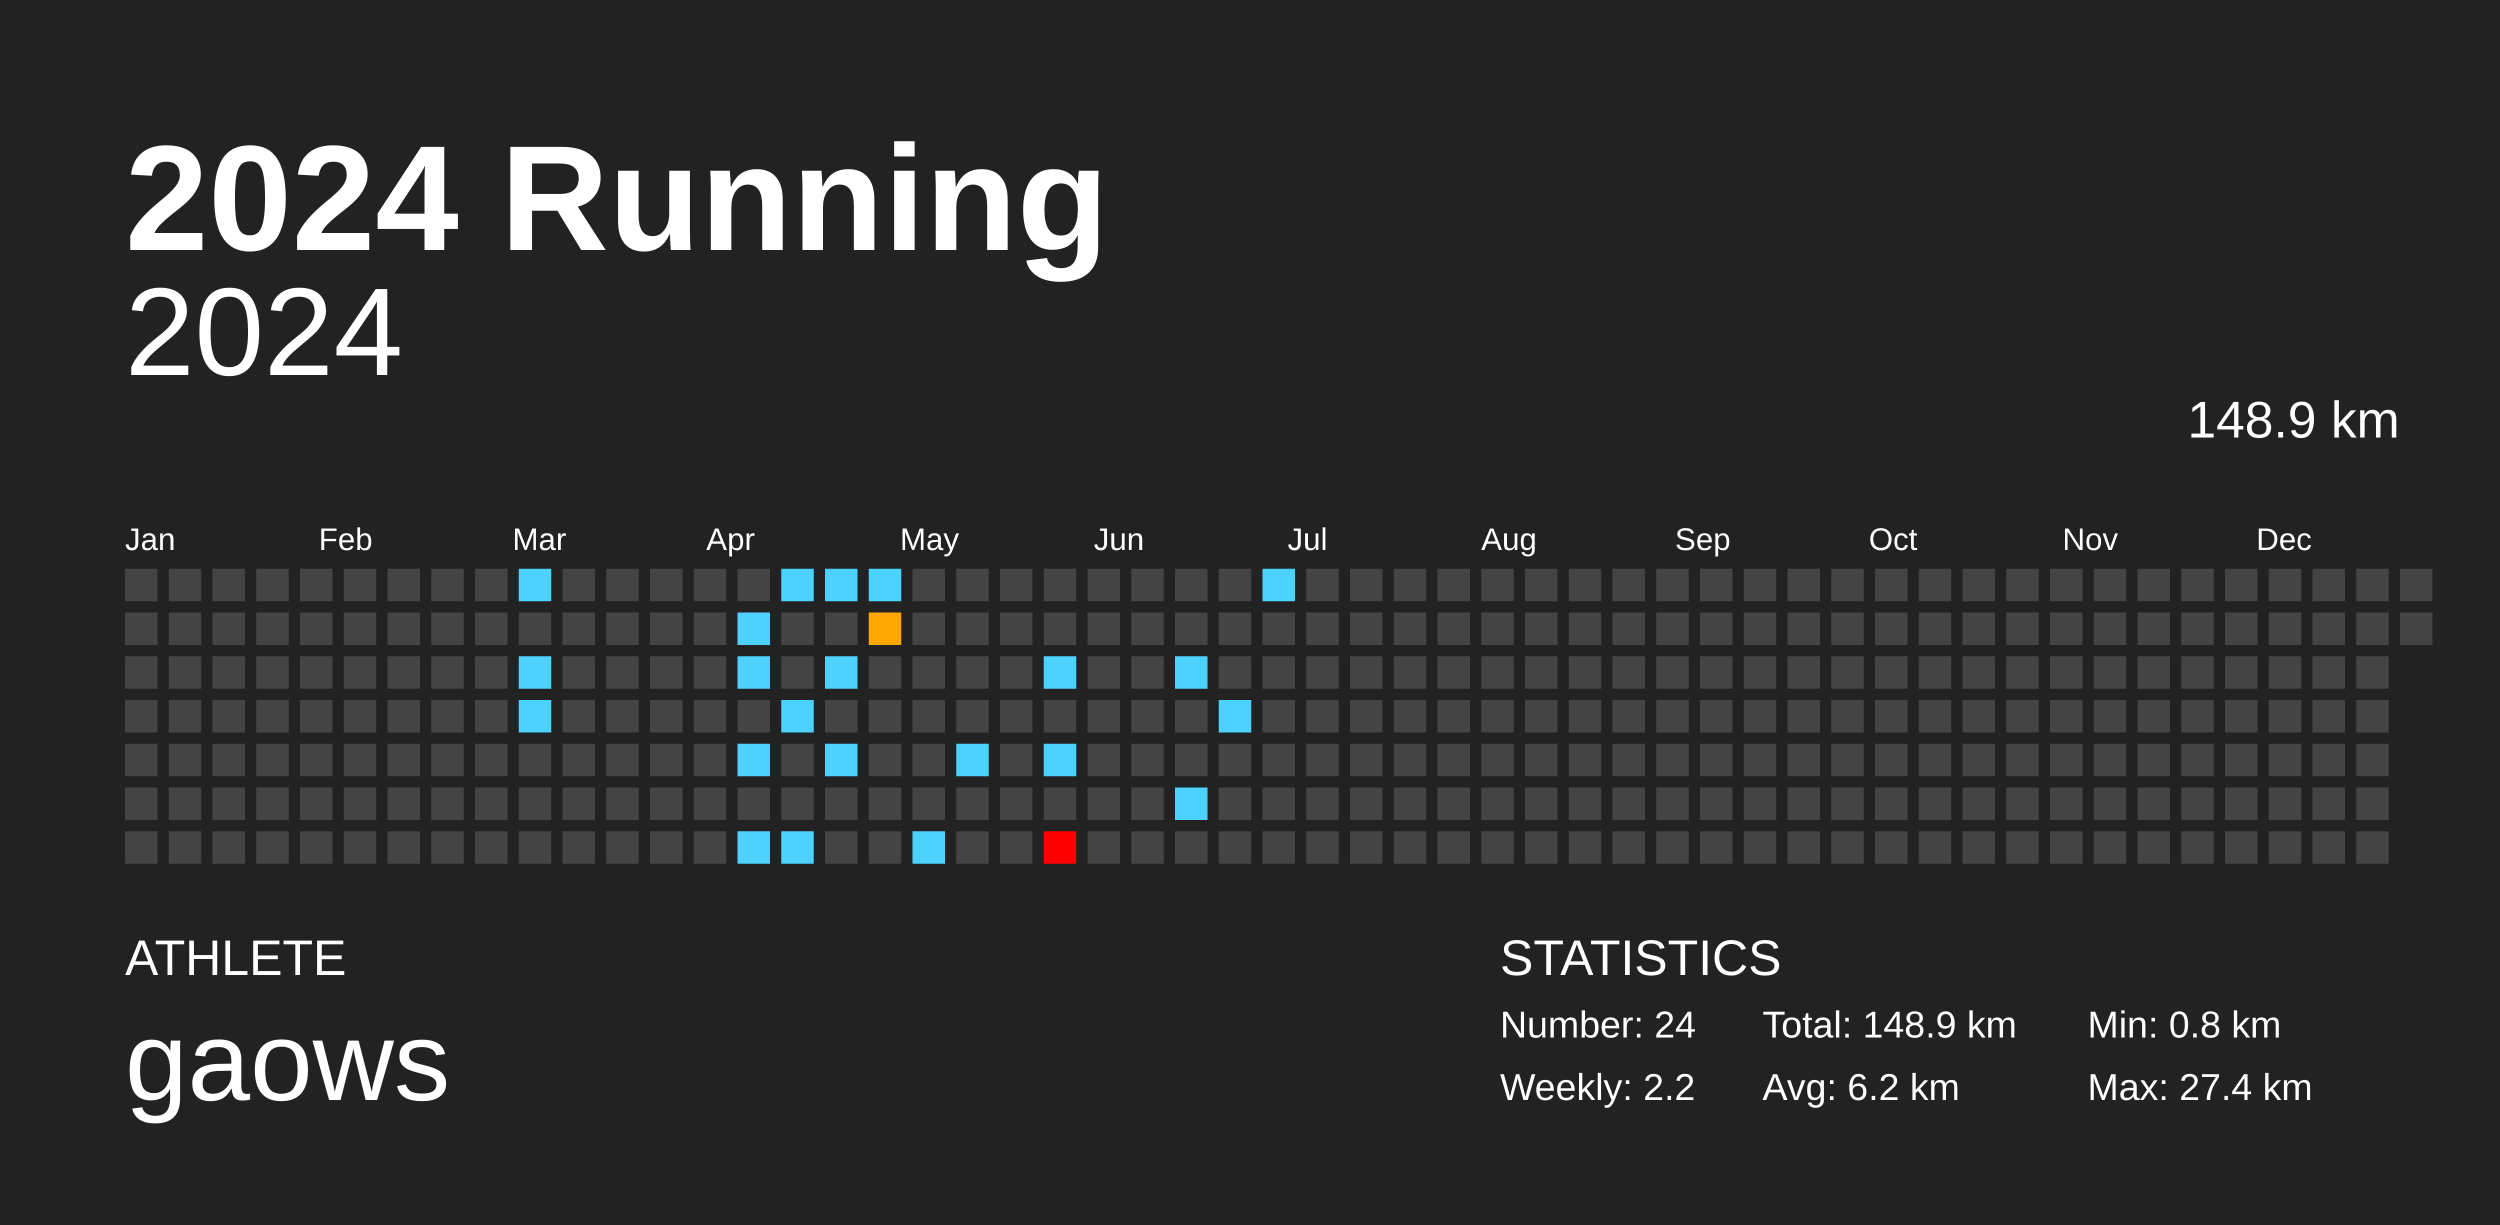
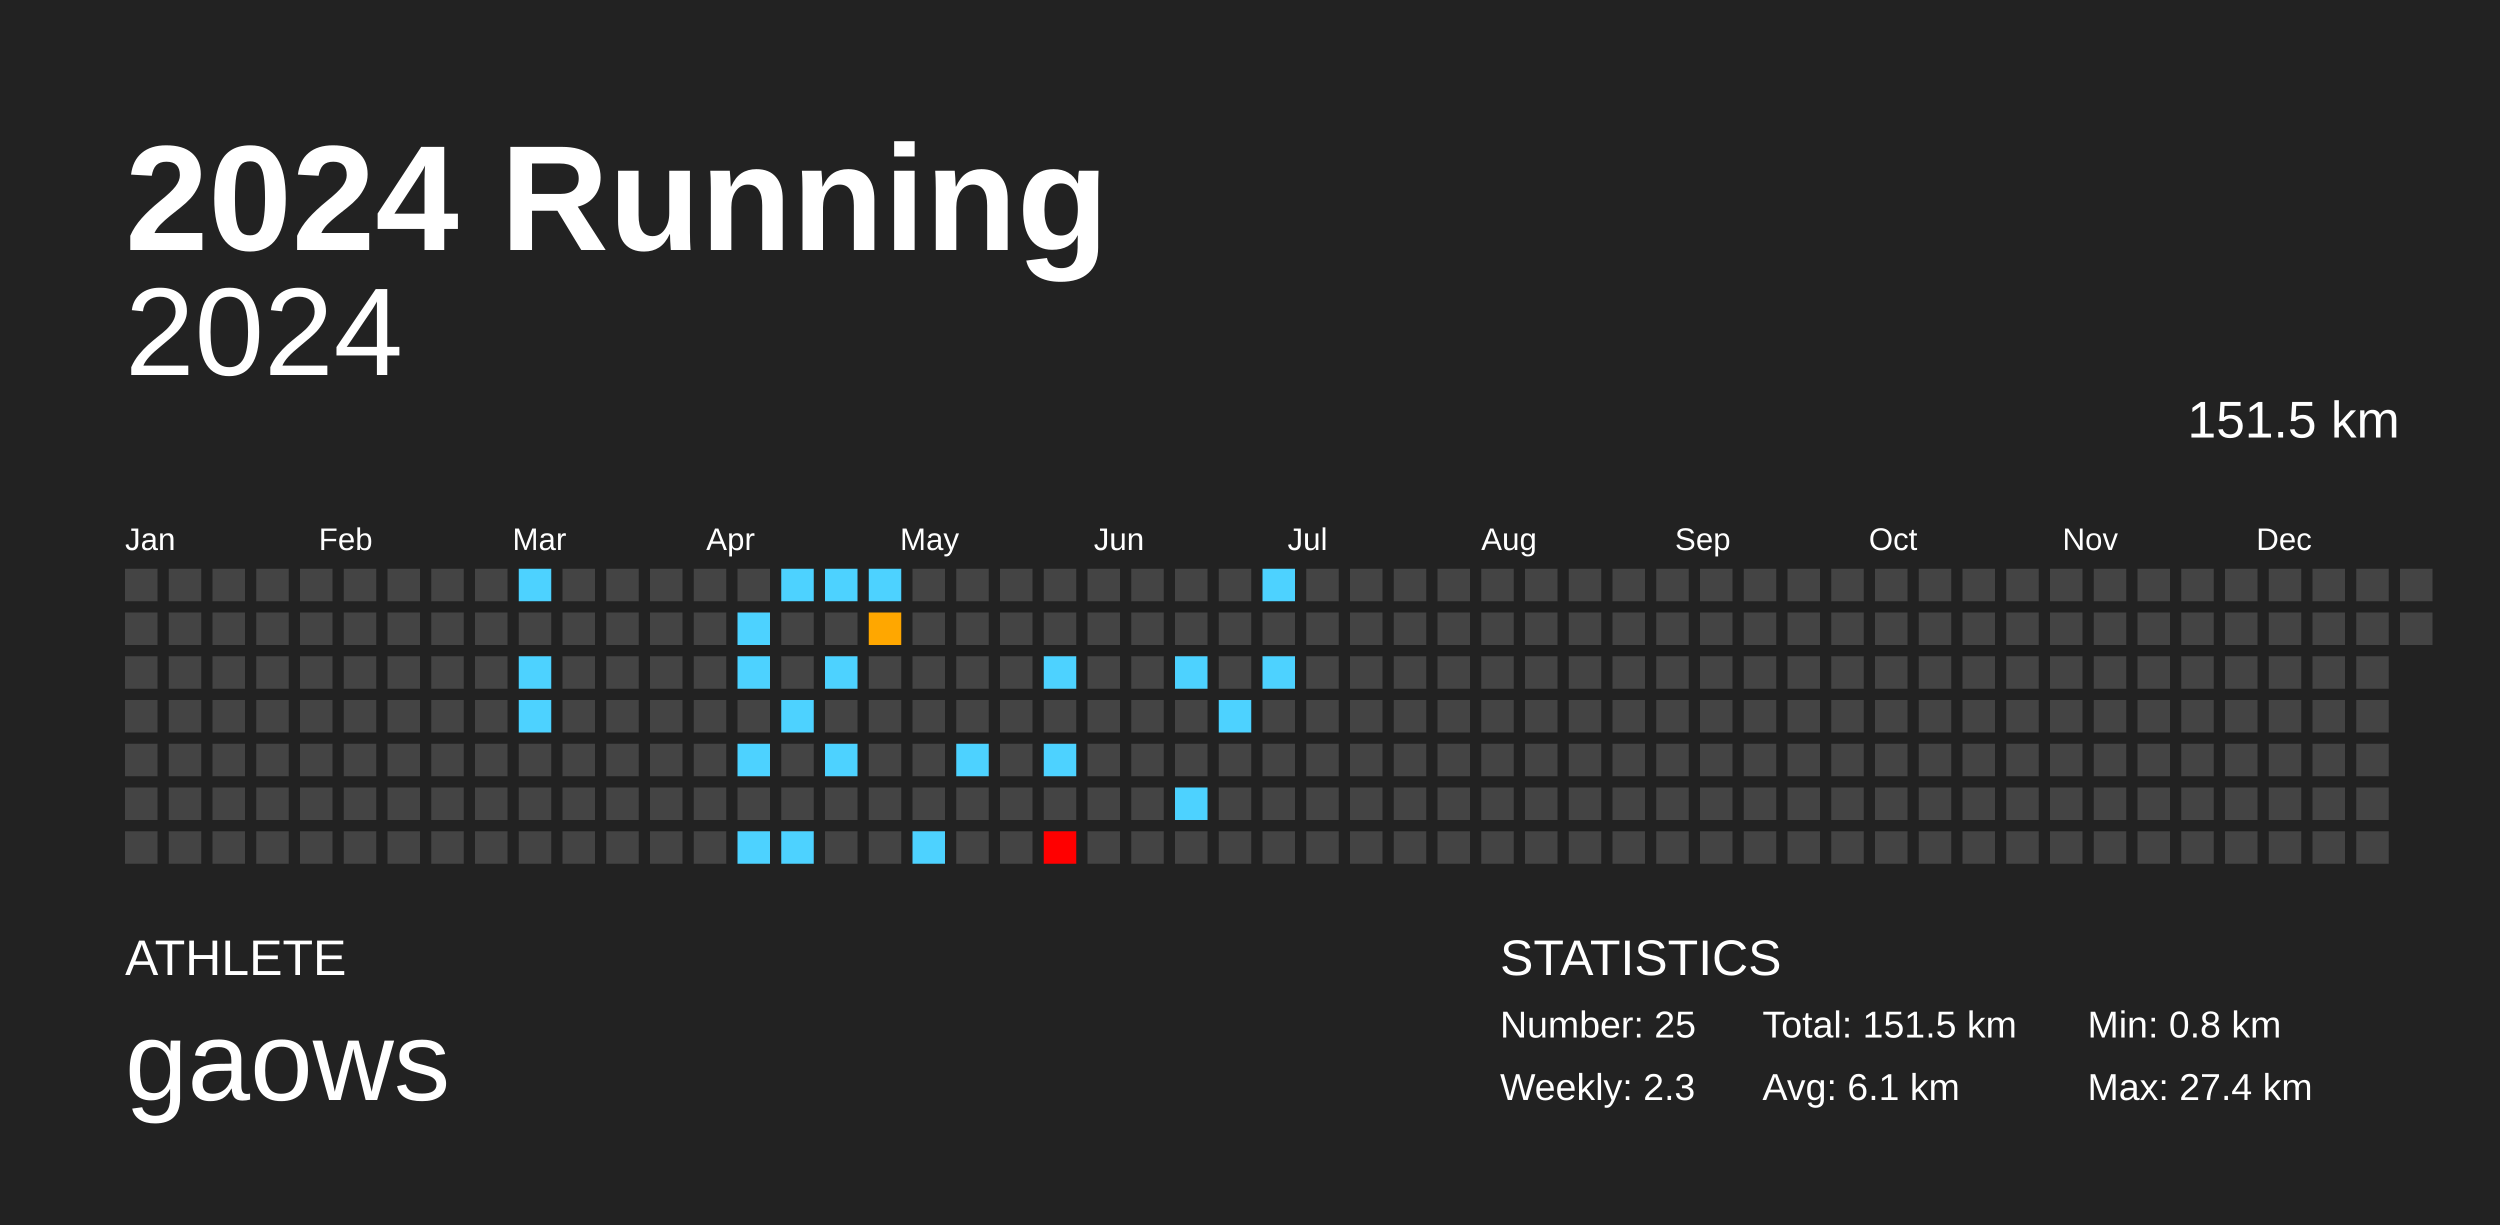
<svg xmlns="http://www.w3.org/2000/svg" baseProfile="full" height="98mm" version="1.1" viewBox="0,0,200,98" width="200mm">
  <defs />
  <rect fill="#222222" height="98" width="200" x="0" y="0" />
  <text fill="#FFFFFF" style="font-size:12px; font-family:Arial; font-weight:bold;" x="10" y="20">2024 Running</text>
  <text fill="#FFFFFF" style="font-size:4px; font-family:Arial" x="10" y="78">ATHLETE</text>
  <text fill="#FFFFFF" style="font-size:9px; font-family:Arial" x="10" y="88">gaows</text>
  <text fill="#FFFFFF" style="font-size:4px; font-family:Arial" x="120" y="78">STATISTICS</text>
-   <text fill="#FFFFFF" style="font-size:3px; font-family:Arial" x="120" y="83">Number: 24</text>
-   <text fill="#FFFFFF" style="font-size:3px; font-family:Arial" x="120" y="88">Weekly: 2.2</text>
-   <text fill="#FFFFFF" style="font-size:3px; font-family:Arial" x="141" y="83">Total: 148.9 km</text>
-   <text fill="#FFFFFF" style="font-size:3px; font-family:Arial" x="141" y="88">Avg: 6.2 km</text>
+   <text fill="#FFFFFF" style="font-size:3px; font-family:Arial" x="120" y="83">Number: 25</text>
+   <text fill="#FFFFFF" style="font-size:3px; font-family:Arial" x="120" y="88">Weekly: 2.3</text>
+   <text fill="#FFFFFF" style="font-size:3px; font-family:Arial" x="141" y="83">Total: 151.5 km</text>
+   <text fill="#FFFFFF" style="font-size:3px; font-family:Arial" x="141" y="88">Avg: 6.1 km</text>
  <text fill="#FFFFFF" style="font-size:3px; font-family:Arial" x="167" y="83">Min: 0.8 km</text>
  <text fill="#FFFFFF" style="font-size:3px; font-family:Arial" x="167" y="88">Max: 27.4 km</text>
  <text alignment-baseline="hanging" fill="#FFFFFF" style="font-size:10.0px; font-family:Arial;" x="10" y="30">2024</text>
-   <text alignment-baseline="hanging" fill="#FFFFFF" style="font-size:4.125px; font-family:Arial;" x="175" y="35">148.9 km</text>
+   <text alignment-baseline="hanging" fill="#FFFFFF" style="font-size:4.125px; font-family:Arial;" x="175" y="35">151.5 km</text>
  <text fill="#FFFFFF" style="font-size:2.5px; font-family:Arial" x="10.0" y="44">Jan</text>
  <text fill="#FFFFFF" style="font-size:2.5px; font-family:Arial" x="25.5" y="44">Feb</text>
  <text fill="#FFFFFF" style="font-size:2.5px; font-family:Arial" x="41.0" y="44">Mar</text>
  <text fill="#FFFFFF" style="font-size:2.5px; font-family:Arial" x="56.5" y="44">Apr</text>
  <text fill="#FFFFFF" style="font-size:2.5px; font-family:Arial" x="72.0" y="44">May</text>
  <text fill="#FFFFFF" style="font-size:2.5px; font-family:Arial" x="87.5" y="44">Jun</text>
  <text fill="#FFFFFF" style="font-size:2.5px; font-family:Arial" x="103.0" y="44">Jul</text>
  <text fill="#FFFFFF" style="font-size:2.5px; font-family:Arial" x="118.5" y="44">Aug</text>
  <text fill="#FFFFFF" style="font-size:2.5px; font-family:Arial" x="134.0" y="44">Sep</text>
  <text fill="#FFFFFF" style="font-size:2.5px; font-family:Arial" x="149.5" y="44">Oct</text>
  <text fill="#FFFFFF" style="font-size:2.5px; font-family:Arial" x="165.0" y="44">Nov</text>
  <text fill="#FFFFFF" style="font-size:2.5px; font-family:Arial" x="180.5" y="44">Dec</text>
  <rect fill="#444444" height="2.6" width="2.6" x="10.0" y="45.5" />
  <rect fill="#444444" height="2.6" width="2.6" x="10.0" y="49.0" />
  <rect fill="#444444" height="2.6" width="2.6" x="10.0" y="52.5" />
  <rect fill="#444444" height="2.6" width="2.6" x="10.0" y="56.0" />
  <rect fill="#444444" height="2.6" width="2.6" x="10.0" y="59.5" />
  <rect fill="#444444" height="2.6" width="2.6" x="10.0" y="63.0" />
  <rect fill="#444444" height="2.6" width="2.6" x="10.0" y="66.5" />
  <rect fill="#444444" height="2.6" width="2.6" x="13.5" y="45.5" />
  <rect fill="#444444" height="2.6" width="2.6" x="13.5" y="49.0" />
  <rect fill="#444444" height="2.6" width="2.6" x="13.5" y="52.5" />
  <rect fill="#444444" height="2.6" width="2.6" x="13.5" y="56.0" />
  <rect fill="#444444" height="2.6" width="2.6" x="13.5" y="59.5" />
  <rect fill="#444444" height="2.6" width="2.6" x="13.5" y="63.0" />
  <rect fill="#444444" height="2.6" width="2.6" x="13.5" y="66.5" />
  <rect fill="#444444" height="2.6" width="2.6" x="17.0" y="45.5" />
  <rect fill="#444444" height="2.6" width="2.6" x="17.0" y="49.0" />
  <rect fill="#444444" height="2.6" width="2.6" x="17.0" y="52.5" />
  <rect fill="#444444" height="2.6" width="2.6" x="17.0" y="56.0" />
  <rect fill="#444444" height="2.6" width="2.6" x="17.0" y="59.5" />
  <rect fill="#444444" height="2.6" width="2.6" x="17.0" y="63.0" />
  <rect fill="#444444" height="2.6" width="2.6" x="17.0" y="66.5" />
  <rect fill="#444444" height="2.6" width="2.6" x="20.5" y="45.5" />
  <rect fill="#444444" height="2.6" width="2.6" x="20.5" y="49.0" />
  <rect fill="#444444" height="2.6" width="2.6" x="20.5" y="52.5" />
  <rect fill="#444444" height="2.6" width="2.6" x="20.5" y="56.0" />
  <rect fill="#444444" height="2.6" width="2.6" x="20.5" y="59.5" />
  <rect fill="#444444" height="2.6" width="2.6" x="20.5" y="63.0" />
  <rect fill="#444444" height="2.6" width="2.6" x="20.5" y="66.5" />
  <rect fill="#444444" height="2.6" width="2.6" x="24.0" y="45.5" />
  <rect fill="#444444" height="2.6" width="2.6" x="24.0" y="49.0" />
  <rect fill="#444444" height="2.6" width="2.6" x="24.0" y="52.5" />
  <rect fill="#444444" height="2.6" width="2.6" x="24.0" y="56.0" />
  <rect fill="#444444" height="2.6" width="2.6" x="24.0" y="59.5" />
  <rect fill="#444444" height="2.6" width="2.6" x="24.0" y="63.0" />
  <rect fill="#444444" height="2.6" width="2.6" x="24.0" y="66.5" />
  <rect fill="#444444" height="2.6" width="2.6" x="27.5" y="45.5" />
  <rect fill="#444444" height="2.6" width="2.6" x="27.5" y="49.0" />
  <rect fill="#444444" height="2.6" width="2.6" x="27.5" y="52.5" />
  <rect fill="#444444" height="2.6" width="2.6" x="27.5" y="56.0" />
  <rect fill="#444444" height="2.6" width="2.6" x="27.5" y="59.5" />
  <rect fill="#444444" height="2.6" width="2.6" x="27.5" y="63.0" />
  <rect fill="#444444" height="2.6" width="2.6" x="27.5" y="66.5" />
  <rect fill="#444444" height="2.6" width="2.6" x="31.0" y="45.5" />
  <rect fill="#444444" height="2.6" width="2.6" x="31.0" y="49.0" />
  <rect fill="#444444" height="2.6" width="2.6" x="31.0" y="52.5" />
  <rect fill="#444444" height="2.6" width="2.6" x="31.0" y="56.0" />
  <rect fill="#444444" height="2.6" width="2.6" x="31.0" y="59.5" />
  <rect fill="#444444" height="2.6" width="2.6" x="31.0" y="63.0" />
  <rect fill="#444444" height="2.6" width="2.6" x="31.0" y="66.5" />
  <rect fill="#444444" height="2.6" width="2.6" x="34.5" y="45.5" />
  <rect fill="#444444" height="2.6" width="2.6" x="34.5" y="49.0" />
  <rect fill="#444444" height="2.6" width="2.6" x="34.5" y="52.5" />
  <rect fill="#444444" height="2.6" width="2.6" x="34.5" y="56.0" />
  <rect fill="#444444" height="2.6" width="2.6" x="34.5" y="59.5" />
  <rect fill="#444444" height="2.6" width="2.6" x="34.5" y="63.0" />
  <rect fill="#444444" height="2.6" width="2.6" x="34.5" y="66.5" />
  <rect fill="#444444" height="2.6" width="2.6" x="38.0" y="45.5" />
  <rect fill="#444444" height="2.6" width="2.6" x="38.0" y="49.0" />
  <rect fill="#444444" height="2.6" width="2.6" x="38.0" y="52.5" />
  <rect fill="#444444" height="2.6" width="2.6" x="38.0" y="56.0" />
  <rect fill="#444444" height="2.6" width="2.6" x="38.0" y="59.5" />
  <rect fill="#444444" height="2.6" width="2.6" x="38.0" y="63.0" />
  <rect fill="#444444" height="2.6" width="2.6" x="38.0" y="66.5" />
  <rect fill="#4dd2ff" height="2.6" width="2.6" x="41.5" y="45.5" />
  <rect fill="#444444" height="2.6" width="2.6" x="41.5" y="49.0" />
  <rect fill="#4dd2ff" height="2.6" width="2.6" x="41.5" y="52.5" />
  <rect fill="#4dd2ff" height="2.6" width="2.6" x="41.5" y="56.0" />
  <rect fill="#444444" height="2.6" width="2.6" x="41.5" y="59.5" />
  <rect fill="#444444" height="2.6" width="2.6" x="41.5" y="63.0" />
  <rect fill="#444444" height="2.6" width="2.6" x="41.5" y="66.5" />
  <rect fill="#444444" height="2.6" width="2.6" x="45.0" y="45.5" />
  <rect fill="#444444" height="2.6" width="2.6" x="45.0" y="49.0" />
  <rect fill="#444444" height="2.6" width="2.6" x="45.0" y="52.5" />
  <rect fill="#444444" height="2.6" width="2.6" x="45.0" y="56.0" />
  <rect fill="#444444" height="2.6" width="2.6" x="45.0" y="59.5" />
  <rect fill="#444444" height="2.6" width="2.6" x="45.0" y="63.0" />
  <rect fill="#444444" height="2.6" width="2.6" x="45.0" y="66.5" />
  <rect fill="#444444" height="2.6" width="2.6" x="48.5" y="45.5" />
  <rect fill="#444444" height="2.6" width="2.6" x="48.5" y="49.0" />
  <rect fill="#444444" height="2.6" width="2.6" x="48.5" y="52.5" />
  <rect fill="#444444" height="2.6" width="2.6" x="48.5" y="56.0" />
  <rect fill="#444444" height="2.6" width="2.6" x="48.5" y="59.5" />
  <rect fill="#444444" height="2.6" width="2.6" x="48.5" y="63.0" />
  <rect fill="#444444" height="2.6" width="2.6" x="48.5" y="66.5" />
  <rect fill="#444444" height="2.6" width="2.6" x="52.0" y="45.5" />
  <rect fill="#444444" height="2.6" width="2.6" x="52.0" y="49.0" />
  <rect fill="#444444" height="2.6" width="2.6" x="52.0" y="52.5" />
  <rect fill="#444444" height="2.6" width="2.6" x="52.0" y="56.0" />
  <rect fill="#444444" height="2.6" width="2.6" x="52.0" y="59.5" />
  <rect fill="#444444" height="2.6" width="2.6" x="52.0" y="63.0" />
  <rect fill="#444444" height="2.6" width="2.6" x="52.0" y="66.5" />
  <rect fill="#444444" height="2.6" width="2.6" x="55.5" y="45.5" />
  <rect fill="#444444" height="2.6" width="2.6" x="55.5" y="49.0" />
  <rect fill="#444444" height="2.6" width="2.6" x="55.5" y="52.5" />
  <rect fill="#444444" height="2.6" width="2.6" x="55.5" y="56.0" />
  <rect fill="#444444" height="2.6" width="2.6" x="55.5" y="59.5" />
  <rect fill="#444444" height="2.6" width="2.6" x="55.5" y="63.0" />
  <rect fill="#444444" height="2.6" width="2.6" x="55.5" y="66.5" />
  <rect fill="#444444" height="2.6" width="2.6" x="59.0" y="45.5" />
  <rect fill="#4dd2ff" height="2.6" width="2.6" x="59.0" y="49.0" />
  <rect fill="#4dd2ff" height="2.6" width="2.6" x="59.0" y="52.5" />
  <rect fill="#444444" height="2.6" width="2.6" x="59.0" y="56.0" />
  <rect fill="#4dd2ff" height="2.6" width="2.6" x="59.0" y="59.5" />
  <rect fill="#444444" height="2.6" width="2.6" x="59.0" y="63.0" />
  <rect fill="#4dd2ff" height="2.6" width="2.6" x="59.0" y="66.5" />
  <rect fill="#4dd2ff" height="2.6" width="2.6" x="62.5" y="45.5" />
  <rect fill="#444444" height="2.6" width="2.6" x="62.5" y="49.0" />
  <rect fill="#444444" height="2.6" width="2.6" x="62.5" y="52.5" />
  <rect fill="#4dd2ff" height="2.6" width="2.6" x="62.5" y="56.0" />
  <rect fill="#444444" height="2.6" width="2.6" x="62.5" y="59.5" />
  <rect fill="#444444" height="2.6" width="2.6" x="62.5" y="63.0" />
  <rect fill="#4dd2ff" height="2.6" width="2.6" x="62.5" y="66.5" />
  <rect fill="#4dd2ff" height="2.6" width="2.6" x="66.0" y="45.5" />
  <rect fill="#444444" height="2.6" width="2.6" x="66.0" y="49.0" />
  <rect fill="#4dd2ff" height="2.6" width="2.6" x="66.0" y="52.5" />
  <rect fill="#444444" height="2.6" width="2.6" x="66.0" y="56.0" />
  <rect fill="#4dd2ff" height="2.6" width="2.6" x="66.0" y="59.5" />
  <rect fill="#444444" height="2.6" width="2.6" x="66.0" y="63.0" />
  <rect fill="#444444" height="2.6" width="2.6" x="66.0" y="66.5" />
  <rect fill="#4dd2ff" height="2.6" width="2.6" x="69.5" y="45.5" />
  <rect fill="#ffa700" height="2.6" width="2.6" x="69.5" y="49.0" />
  <rect fill="#444444" height="2.6" width="2.6" x="69.5" y="52.5" />
  <rect fill="#444444" height="2.6" width="2.6" x="69.5" y="56.0" />
  <rect fill="#444444" height="2.6" width="2.6" x="69.5" y="59.5" />
  <rect fill="#444444" height="2.6" width="2.6" x="69.5" y="63.0" />
  <rect fill="#444444" height="2.6" width="2.6" x="69.5" y="66.5" />
  <rect fill="#444444" height="2.6" width="2.6" x="73.0" y="45.5" />
  <rect fill="#444444" height="2.6" width="2.6" x="73.0" y="49.0" />
  <rect fill="#444444" height="2.6" width="2.6" x="73.0" y="52.5" />
  <rect fill="#444444" height="2.6" width="2.6" x="73.0" y="56.0" />
  <rect fill="#444444" height="2.6" width="2.6" x="73.0" y="59.5" />
  <rect fill="#444444" height="2.6" width="2.6" x="73.0" y="63.0" />
  <rect fill="#4dd2ff" height="2.6" width="2.6" x="73.0" y="66.5" />
  <rect fill="#444444" height="2.6" width="2.6" x="76.5" y="45.5" />
  <rect fill="#444444" height="2.6" width="2.6" x="76.5" y="49.0" />
  <rect fill="#444444" height="2.6" width="2.6" x="76.5" y="52.5" />
  <rect fill="#444444" height="2.6" width="2.6" x="76.5" y="56.0" />
  <rect fill="#4dd2ff" height="2.6" width="2.6" x="76.5" y="59.5" />
  <rect fill="#444444" height="2.6" width="2.6" x="76.5" y="63.0" />
  <rect fill="#444444" height="2.6" width="2.6" x="76.5" y="66.5" />
  <rect fill="#444444" height="2.6" width="2.6" x="80.0" y="45.5" />
  <rect fill="#444444" height="2.6" width="2.6" x="80.0" y="49.0" />
  <rect fill="#444444" height="2.6" width="2.6" x="80.0" y="52.5" />
  <rect fill="#444444" height="2.6" width="2.6" x="80.0" y="56.0" />
  <rect fill="#444444" height="2.6" width="2.6" x="80.0" y="59.5" />
  <rect fill="#444444" height="2.6" width="2.6" x="80.0" y="63.0" />
  <rect fill="#444444" height="2.6" width="2.6" x="80.0" y="66.5" />
  <rect fill="#444444" height="2.6" width="2.6" x="83.5" y="45.5" />
  <rect fill="#444444" height="2.6" width="2.6" x="83.5" y="49.0" />
  <rect fill="#4dd2ff" height="2.6" width="2.6" x="83.5" y="52.5" />
  <rect fill="#444444" height="2.6" width="2.6" x="83.5" y="56.0" />
  <rect fill="#4dd2ff" height="2.6" width="2.6" x="83.5" y="59.5" />
  <rect fill="#444444" height="2.6" width="2.6" x="83.5" y="63.0" />
  <rect fill="red" height="2.6" width="2.6" x="83.5" y="66.5" />
  <rect fill="#444444" height="2.6" width="2.6" x="87.0" y="45.5" />
  <rect fill="#444444" height="2.6" width="2.6" x="87.0" y="49.0" />
  <rect fill="#444444" height="2.6" width="2.6" x="87.0" y="52.5" />
  <rect fill="#444444" height="2.6" width="2.6" x="87.0" y="56.0" />
  <rect fill="#444444" height="2.6" width="2.6" x="87.0" y="59.5" />
  <rect fill="#444444" height="2.6" width="2.6" x="87.0" y="63.0" />
  <rect fill="#444444" height="2.6" width="2.6" x="87.0" y="66.5" />
  <rect fill="#444444" height="2.6" width="2.6" x="90.5" y="45.5" />
  <rect fill="#444444" height="2.6" width="2.6" x="90.5" y="49.0" />
  <rect fill="#444444" height="2.6" width="2.6" x="90.5" y="52.5" />
  <rect fill="#444444" height="2.6" width="2.6" x="90.5" y="56.0" />
  <rect fill="#444444" height="2.6" width="2.6" x="90.5" y="59.5" />
  <rect fill="#444444" height="2.6" width="2.6" x="90.5" y="63.0" />
  <rect fill="#444444" height="2.6" width="2.6" x="90.5" y="66.5" />
  <rect fill="#444444" height="2.6" width="2.6" x="94.0" y="45.5" />
  <rect fill="#444444" height="2.6" width="2.6" x="94.0" y="49.0" />
  <rect fill="#4dd2ff" height="2.6" width="2.6" x="94.0" y="52.5" />
  <rect fill="#444444" height="2.6" width="2.6" x="94.0" y="56.0" />
  <rect fill="#444444" height="2.6" width="2.6" x="94.0" y="59.5" />
  <rect fill="#4dd2ff" height="2.6" width="2.6" x="94.0" y="63.0" />
  <rect fill="#444444" height="2.6" width="2.6" x="94.0" y="66.5" />
  <rect fill="#444444" height="2.6" width="2.6" x="97.5" y="45.5" />
  <rect fill="#444444" height="2.6" width="2.6" x="97.5" y="49.0" />
  <rect fill="#444444" height="2.6" width="2.6" x="97.5" y="52.5" />
  <rect fill="#4dd2ff" height="2.6" width="2.6" x="97.5" y="56.0" />
  <rect fill="#444444" height="2.6" width="2.6" x="97.5" y="59.5" />
  <rect fill="#444444" height="2.6" width="2.6" x="97.5" y="63.0" />
  <rect fill="#444444" height="2.6" width="2.6" x="97.5" y="66.5" />
  <rect fill="#4dd2ff" height="2.6" width="2.6" x="101.0" y="45.5" />
  <rect fill="#444444" height="2.6" width="2.6" x="101.0" y="49.0" />
-   <rect fill="#444444" height="2.6" width="2.6" x="101.0" y="52.5" />
+   <rect fill="#4dd2ff" height="2.6" width="2.6" x="101.0" y="52.5" />
  <rect fill="#444444" height="2.6" width="2.6" x="101.0" y="56.0" />
  <rect fill="#444444" height="2.6" width="2.6" x="101.0" y="59.5" />
  <rect fill="#444444" height="2.6" width="2.6" x="101.0" y="63.0" />
  <rect fill="#444444" height="2.6" width="2.6" x="101.0" y="66.5" />
  <rect fill="#444444" height="2.6" width="2.6" x="104.5" y="45.5" />
  <rect fill="#444444" height="2.6" width="2.6" x="104.5" y="49.0" />
  <rect fill="#444444" height="2.6" width="2.6" x="104.5" y="52.5" />
  <rect fill="#444444" height="2.6" width="2.6" x="104.5" y="56.0" />
  <rect fill="#444444" height="2.6" width="2.6" x="104.5" y="59.5" />
  <rect fill="#444444" height="2.6" width="2.6" x="104.5" y="63.0" />
  <rect fill="#444444" height="2.6" width="2.6" x="104.5" y="66.5" />
  <rect fill="#444444" height="2.6" width="2.6" x="108.0" y="45.5" />
  <rect fill="#444444" height="2.6" width="2.6" x="108.0" y="49.0" />
  <rect fill="#444444" height="2.6" width="2.6" x="108.0" y="52.5" />
  <rect fill="#444444" height="2.6" width="2.6" x="108.0" y="56.0" />
  <rect fill="#444444" height="2.6" width="2.6" x="108.0" y="59.5" />
  <rect fill="#444444" height="2.6" width="2.6" x="108.0" y="63.0" />
  <rect fill="#444444" height="2.6" width="2.6" x="108.0" y="66.5" />
  <rect fill="#444444" height="2.6" width="2.6" x="111.5" y="45.5" />
  <rect fill="#444444" height="2.6" width="2.6" x="111.5" y="49.0" />
  <rect fill="#444444" height="2.6" width="2.6" x="111.5" y="52.5" />
  <rect fill="#444444" height="2.6" width="2.6" x="111.5" y="56.0" />
  <rect fill="#444444" height="2.6" width="2.6" x="111.5" y="59.5" />
  <rect fill="#444444" height="2.6" width="2.6" x="111.5" y="63.0" />
  <rect fill="#444444" height="2.6" width="2.6" x="111.5" y="66.5" />
  <rect fill="#444444" height="2.6" width="2.6" x="115.0" y="45.5" />
  <rect fill="#444444" height="2.6" width="2.6" x="115.0" y="49.0" />
  <rect fill="#444444" height="2.6" width="2.6" x="115.0" y="52.5" />
  <rect fill="#444444" height="2.6" width="2.6" x="115.0" y="56.0" />
  <rect fill="#444444" height="2.6" width="2.6" x="115.0" y="59.5" />
  <rect fill="#444444" height="2.6" width="2.6" x="115.0" y="63.0" />
  <rect fill="#444444" height="2.6" width="2.6" x="115.0" y="66.5" />
  <rect fill="#444444" height="2.6" width="2.6" x="118.5" y="45.5" />
  <rect fill="#444444" height="2.6" width="2.6" x="118.5" y="49.0" />
  <rect fill="#444444" height="2.6" width="2.6" x="118.5" y="52.5" />
  <rect fill="#444444" height="2.6" width="2.6" x="118.5" y="56.0" />
  <rect fill="#444444" height="2.6" width="2.6" x="118.5" y="59.5" />
  <rect fill="#444444" height="2.6" width="2.6" x="118.5" y="63.0" />
  <rect fill="#444444" height="2.6" width="2.6" x="118.5" y="66.5" />
  <rect fill="#444444" height="2.6" width="2.6" x="122.0" y="45.5" />
  <rect fill="#444444" height="2.6" width="2.6" x="122.0" y="49.0" />
  <rect fill="#444444" height="2.6" width="2.6" x="122.0" y="52.5" />
  <rect fill="#444444" height="2.6" width="2.6" x="122.0" y="56.0" />
  <rect fill="#444444" height="2.6" width="2.6" x="122.0" y="59.5" />
  <rect fill="#444444" height="2.6" width="2.6" x="122.0" y="63.0" />
  <rect fill="#444444" height="2.6" width="2.6" x="122.0" y="66.5" />
  <rect fill="#444444" height="2.6" width="2.6" x="125.5" y="45.5" />
  <rect fill="#444444" height="2.6" width="2.6" x="125.5" y="49.0" />
  <rect fill="#444444" height="2.6" width="2.6" x="125.5" y="52.5" />
  <rect fill="#444444" height="2.6" width="2.6" x="125.5" y="56.0" />
  <rect fill="#444444" height="2.6" width="2.6" x="125.5" y="59.5" />
  <rect fill="#444444" height="2.6" width="2.6" x="125.5" y="63.0" />
  <rect fill="#444444" height="2.6" width="2.6" x="125.5" y="66.5" />
  <rect fill="#444444" height="2.6" width="2.6" x="129.0" y="45.5" />
  <rect fill="#444444" height="2.6" width="2.6" x="129.0" y="49.0" />
  <rect fill="#444444" height="2.6" width="2.6" x="129.0" y="52.5" />
  <rect fill="#444444" height="2.6" width="2.6" x="129.0" y="56.0" />
  <rect fill="#444444" height="2.6" width="2.6" x="129.0" y="59.5" />
  <rect fill="#444444" height="2.6" width="2.6" x="129.0" y="63.0" />
  <rect fill="#444444" height="2.6" width="2.6" x="129.0" y="66.5" />
  <rect fill="#444444" height="2.6" width="2.6" x="132.5" y="45.5" />
  <rect fill="#444444" height="2.6" width="2.6" x="132.5" y="49.0" />
  <rect fill="#444444" height="2.6" width="2.6" x="132.5" y="52.5" />
  <rect fill="#444444" height="2.6" width="2.6" x="132.5" y="56.0" />
  <rect fill="#444444" height="2.6" width="2.6" x="132.5" y="59.5" />
  <rect fill="#444444" height="2.6" width="2.6" x="132.5" y="63.0" />
  <rect fill="#444444" height="2.6" width="2.6" x="132.5" y="66.5" />
  <rect fill="#444444" height="2.6" width="2.6" x="136.0" y="45.5" />
  <rect fill="#444444" height="2.6" width="2.6" x="136.0" y="49.0" />
  <rect fill="#444444" height="2.6" width="2.6" x="136.0" y="52.5" />
  <rect fill="#444444" height="2.6" width="2.6" x="136.0" y="56.0" />
  <rect fill="#444444" height="2.6" width="2.6" x="136.0" y="59.5" />
  <rect fill="#444444" height="2.6" width="2.6" x="136.0" y="63.0" />
  <rect fill="#444444" height="2.6" width="2.6" x="136.0" y="66.5" />
  <rect fill="#444444" height="2.6" width="2.6" x="139.5" y="45.5" />
  <rect fill="#444444" height="2.6" width="2.6" x="139.5" y="49.0" />
  <rect fill="#444444" height="2.6" width="2.6" x="139.5" y="52.5" />
  <rect fill="#444444" height="2.6" width="2.6" x="139.5" y="56.0" />
  <rect fill="#444444" height="2.6" width="2.6" x="139.5" y="59.5" />
  <rect fill="#444444" height="2.6" width="2.6" x="139.5" y="63.0" />
  <rect fill="#444444" height="2.6" width="2.6" x="139.5" y="66.5" />
  <rect fill="#444444" height="2.6" width="2.6" x="143.0" y="45.5" />
  <rect fill="#444444" height="2.6" width="2.6" x="143.0" y="49.0" />
  <rect fill="#444444" height="2.6" width="2.6" x="143.0" y="52.5" />
  <rect fill="#444444" height="2.6" width="2.6" x="143.0" y="56.0" />
  <rect fill="#444444" height="2.6" width="2.6" x="143.0" y="59.5" />
  <rect fill="#444444" height="2.6" width="2.6" x="143.0" y="63.0" />
  <rect fill="#444444" height="2.6" width="2.6" x="143.0" y="66.5" />
  <rect fill="#444444" height="2.6" width="2.6" x="146.5" y="45.5" />
  <rect fill="#444444" height="2.6" width="2.6" x="146.5" y="49.0" />
  <rect fill="#444444" height="2.6" width="2.6" x="146.5" y="52.5" />
  <rect fill="#444444" height="2.6" width="2.6" x="146.5" y="56.0" />
  <rect fill="#444444" height="2.6" width="2.6" x="146.5" y="59.5" />
  <rect fill="#444444" height="2.6" width="2.6" x="146.5" y="63.0" />
  <rect fill="#444444" height="2.6" width="2.6" x="146.5" y="66.5" />
  <rect fill="#444444" height="2.6" width="2.6" x="150.0" y="45.5" />
  <rect fill="#444444" height="2.6" width="2.6" x="150.0" y="49.0" />
  <rect fill="#444444" height="2.6" width="2.6" x="150.0" y="52.5" />
  <rect fill="#444444" height="2.6" width="2.6" x="150.0" y="56.0" />
  <rect fill="#444444" height="2.6" width="2.6" x="150.0" y="59.5" />
  <rect fill="#444444" height="2.6" width="2.6" x="150.0" y="63.0" />
  <rect fill="#444444" height="2.6" width="2.6" x="150.0" y="66.5" />
  <rect fill="#444444" height="2.6" width="2.6" x="153.5" y="45.5" />
  <rect fill="#444444" height="2.6" width="2.6" x="153.5" y="49.0" />
  <rect fill="#444444" height="2.6" width="2.6" x="153.5" y="52.5" />
  <rect fill="#444444" height="2.6" width="2.6" x="153.5" y="56.0" />
  <rect fill="#444444" height="2.6" width="2.6" x="153.5" y="59.5" />
  <rect fill="#444444" height="2.6" width="2.6" x="153.5" y="63.0" />
  <rect fill="#444444" height="2.6" width="2.6" x="153.5" y="66.5" />
  <rect fill="#444444" height="2.6" width="2.6" x="157.0" y="45.5" />
  <rect fill="#444444" height="2.6" width="2.6" x="157.0" y="49.0" />
  <rect fill="#444444" height="2.6" width="2.6" x="157.0" y="52.5" />
  <rect fill="#444444" height="2.6" width="2.6" x="157.0" y="56.0" />
  <rect fill="#444444" height="2.6" width="2.6" x="157.0" y="59.5" />
  <rect fill="#444444" height="2.6" width="2.6" x="157.0" y="63.0" />
  <rect fill="#444444" height="2.6" width="2.6" x="157.0" y="66.5" />
  <rect fill="#444444" height="2.6" width="2.6" x="160.5" y="45.5" />
  <rect fill="#444444" height="2.6" width="2.6" x="160.5" y="49.0" />
  <rect fill="#444444" height="2.6" width="2.6" x="160.5" y="52.5" />
  <rect fill="#444444" height="2.6" width="2.6" x="160.5" y="56.0" />
  <rect fill="#444444" height="2.6" width="2.6" x="160.5" y="59.5" />
  <rect fill="#444444" height="2.6" width="2.6" x="160.5" y="63.0" />
  <rect fill="#444444" height="2.6" width="2.6" x="160.5" y="66.5" />
  <rect fill="#444444" height="2.6" width="2.6" x="164.0" y="45.5" />
  <rect fill="#444444" height="2.6" width="2.6" x="164.0" y="49.0" />
  <rect fill="#444444" height="2.6" width="2.6" x="164.0" y="52.5" />
  <rect fill="#444444" height="2.6" width="2.6" x="164.0" y="56.0" />
  <rect fill="#444444" height="2.6" width="2.6" x="164.0" y="59.5" />
  <rect fill="#444444" height="2.6" width="2.6" x="164.0" y="63.0" />
  <rect fill="#444444" height="2.6" width="2.6" x="164.0" y="66.5" />
  <rect fill="#444444" height="2.6" width="2.6" x="167.5" y="45.5" />
  <rect fill="#444444" height="2.6" width="2.6" x="167.5" y="49.0" />
  <rect fill="#444444" height="2.6" width="2.6" x="167.5" y="52.5" />
  <rect fill="#444444" height="2.6" width="2.6" x="167.5" y="56.0" />
  <rect fill="#444444" height="2.6" width="2.6" x="167.5" y="59.5" />
  <rect fill="#444444" height="2.6" width="2.6" x="167.5" y="63.0" />
  <rect fill="#444444" height="2.6" width="2.6" x="167.5" y="66.5" />
  <rect fill="#444444" height="2.6" width="2.6" x="171.0" y="45.5" />
  <rect fill="#444444" height="2.6" width="2.6" x="171.0" y="49.0" />
  <rect fill="#444444" height="2.6" width="2.6" x="171.0" y="52.5" />
  <rect fill="#444444" height="2.6" width="2.6" x="171.0" y="56.0" />
  <rect fill="#444444" height="2.6" width="2.6" x="171.0" y="59.5" />
  <rect fill="#444444" height="2.6" width="2.6" x="171.0" y="63.0" />
  <rect fill="#444444" height="2.6" width="2.6" x="171.0" y="66.5" />
  <rect fill="#444444" height="2.6" width="2.6" x="174.5" y="45.5" />
  <rect fill="#444444" height="2.6" width="2.6" x="174.5" y="49.0" />
  <rect fill="#444444" height="2.6" width="2.6" x="174.5" y="52.5" />
  <rect fill="#444444" height="2.6" width="2.6" x="174.5" y="56.0" />
  <rect fill="#444444" height="2.6" width="2.6" x="174.5" y="59.5" />
  <rect fill="#444444" height="2.6" width="2.6" x="174.5" y="63.0" />
  <rect fill="#444444" height="2.6" width="2.6" x="174.5" y="66.5" />
  <rect fill="#444444" height="2.6" width="2.6" x="178.0" y="45.5" />
  <rect fill="#444444" height="2.6" width="2.6" x="178.0" y="49.0" />
  <rect fill="#444444" height="2.6" width="2.6" x="178.0" y="52.5" />
  <rect fill="#444444" height="2.6" width="2.6" x="178.0" y="56.0" />
  <rect fill="#444444" height="2.6" width="2.6" x="178.0" y="59.5" />
  <rect fill="#444444" height="2.6" width="2.6" x="178.0" y="63.0" />
  <rect fill="#444444" height="2.6" width="2.6" x="178.0" y="66.5" />
  <rect fill="#444444" height="2.6" width="2.6" x="181.5" y="45.5" />
  <rect fill="#444444" height="2.6" width="2.6" x="181.5" y="49.0" />
  <rect fill="#444444" height="2.6" width="2.6" x="181.5" y="52.5" />
  <rect fill="#444444" height="2.6" width="2.6" x="181.5" y="56.0" />
  <rect fill="#444444" height="2.6" width="2.6" x="181.5" y="59.5" />
  <rect fill="#444444" height="2.6" width="2.6" x="181.5" y="63.0" />
  <rect fill="#444444" height="2.6" width="2.6" x="181.5" y="66.5" />
  <rect fill="#444444" height="2.6" width="2.6" x="185.0" y="45.5" />
  <rect fill="#444444" height="2.6" width="2.6" x="185.0" y="49.0" />
  <rect fill="#444444" height="2.6" width="2.6" x="185.0" y="52.5" />
  <rect fill="#444444" height="2.6" width="2.6" x="185.0" y="56.0" />
  <rect fill="#444444" height="2.6" width="2.6" x="185.0" y="59.5" />
  <rect fill="#444444" height="2.6" width="2.6" x="185.0" y="63.0" />
  <rect fill="#444444" height="2.6" width="2.6" x="185.0" y="66.5" />
  <rect fill="#444444" height="2.6" width="2.6" x="188.5" y="45.5" />
  <rect fill="#444444" height="2.6" width="2.6" x="188.5" y="49.0" />
  <rect fill="#444444" height="2.6" width="2.6" x="188.5" y="52.5" />
  <rect fill="#444444" height="2.6" width="2.6" x="188.5" y="56.0" />
  <rect fill="#444444" height="2.6" width="2.6" x="188.5" y="59.5" />
  <rect fill="#444444" height="2.6" width="2.6" x="188.5" y="63.0" />
  <rect fill="#444444" height="2.6" width="2.6" x="188.5" y="66.5" />
  <rect fill="#444444" height="2.6" width="2.6" x="192.0" y="45.5" />
  <rect fill="#444444" height="2.6" width="2.6" x="192.0" y="49.0" />
</svg>
